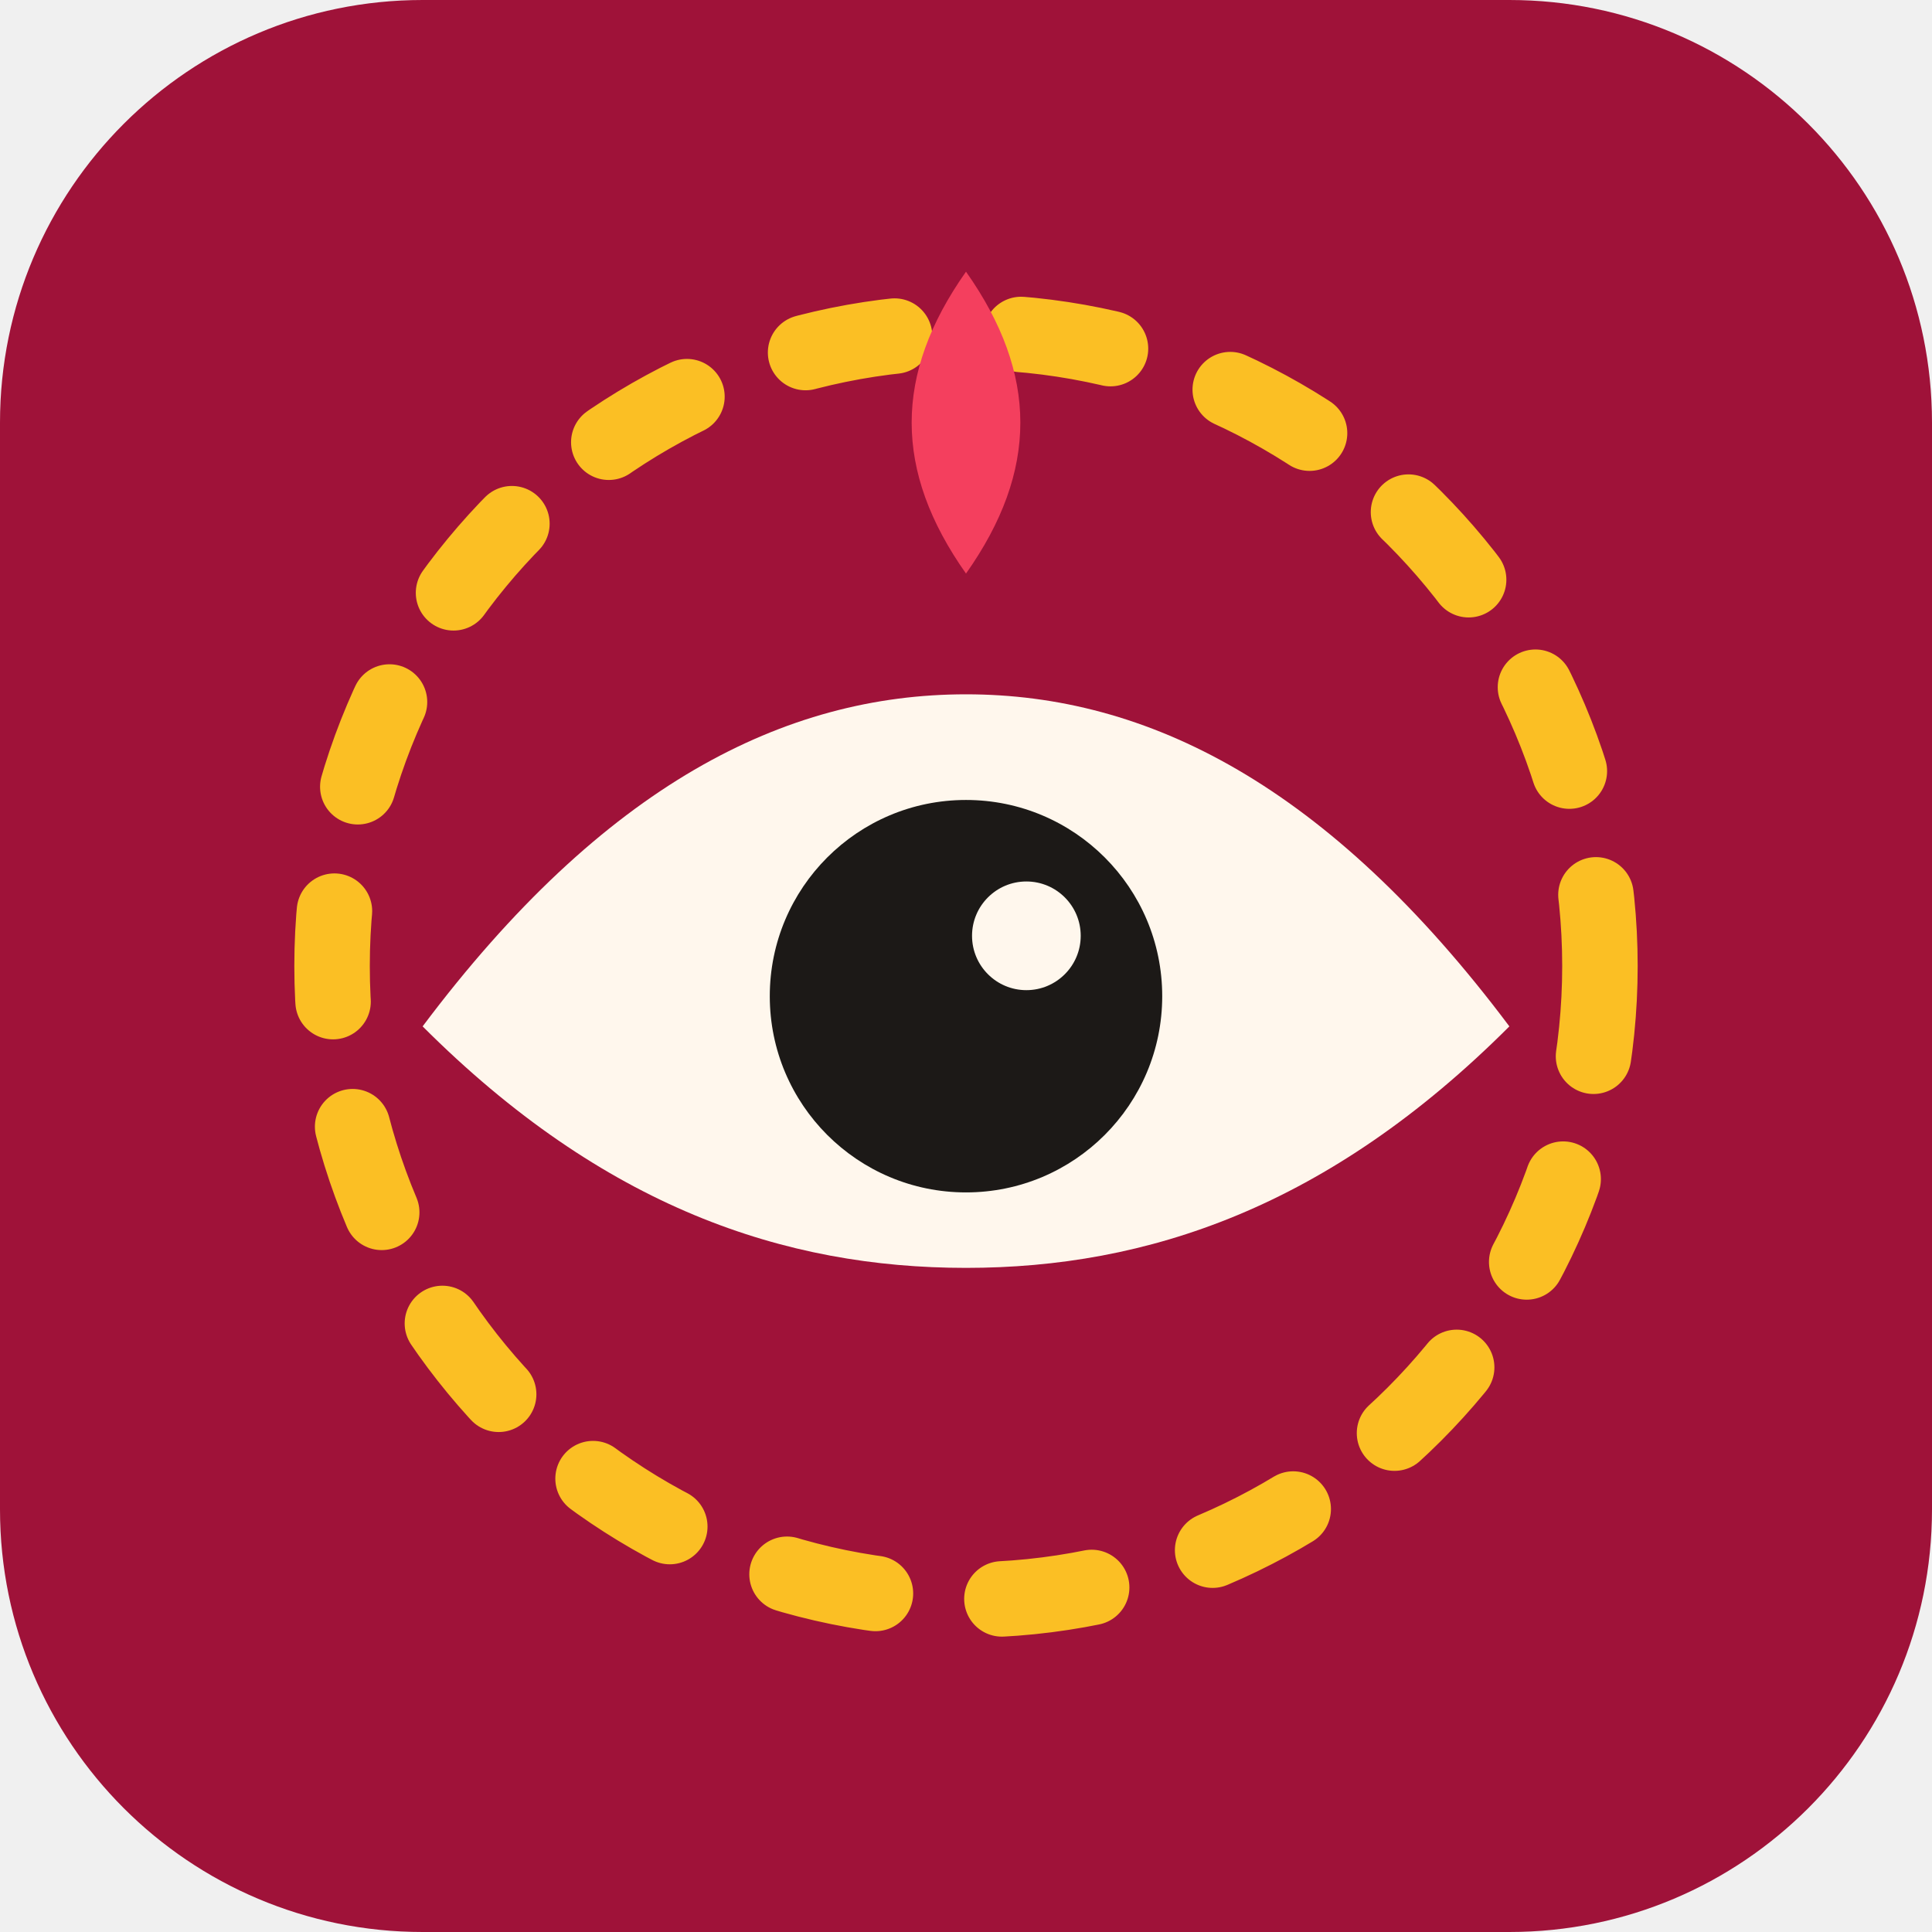
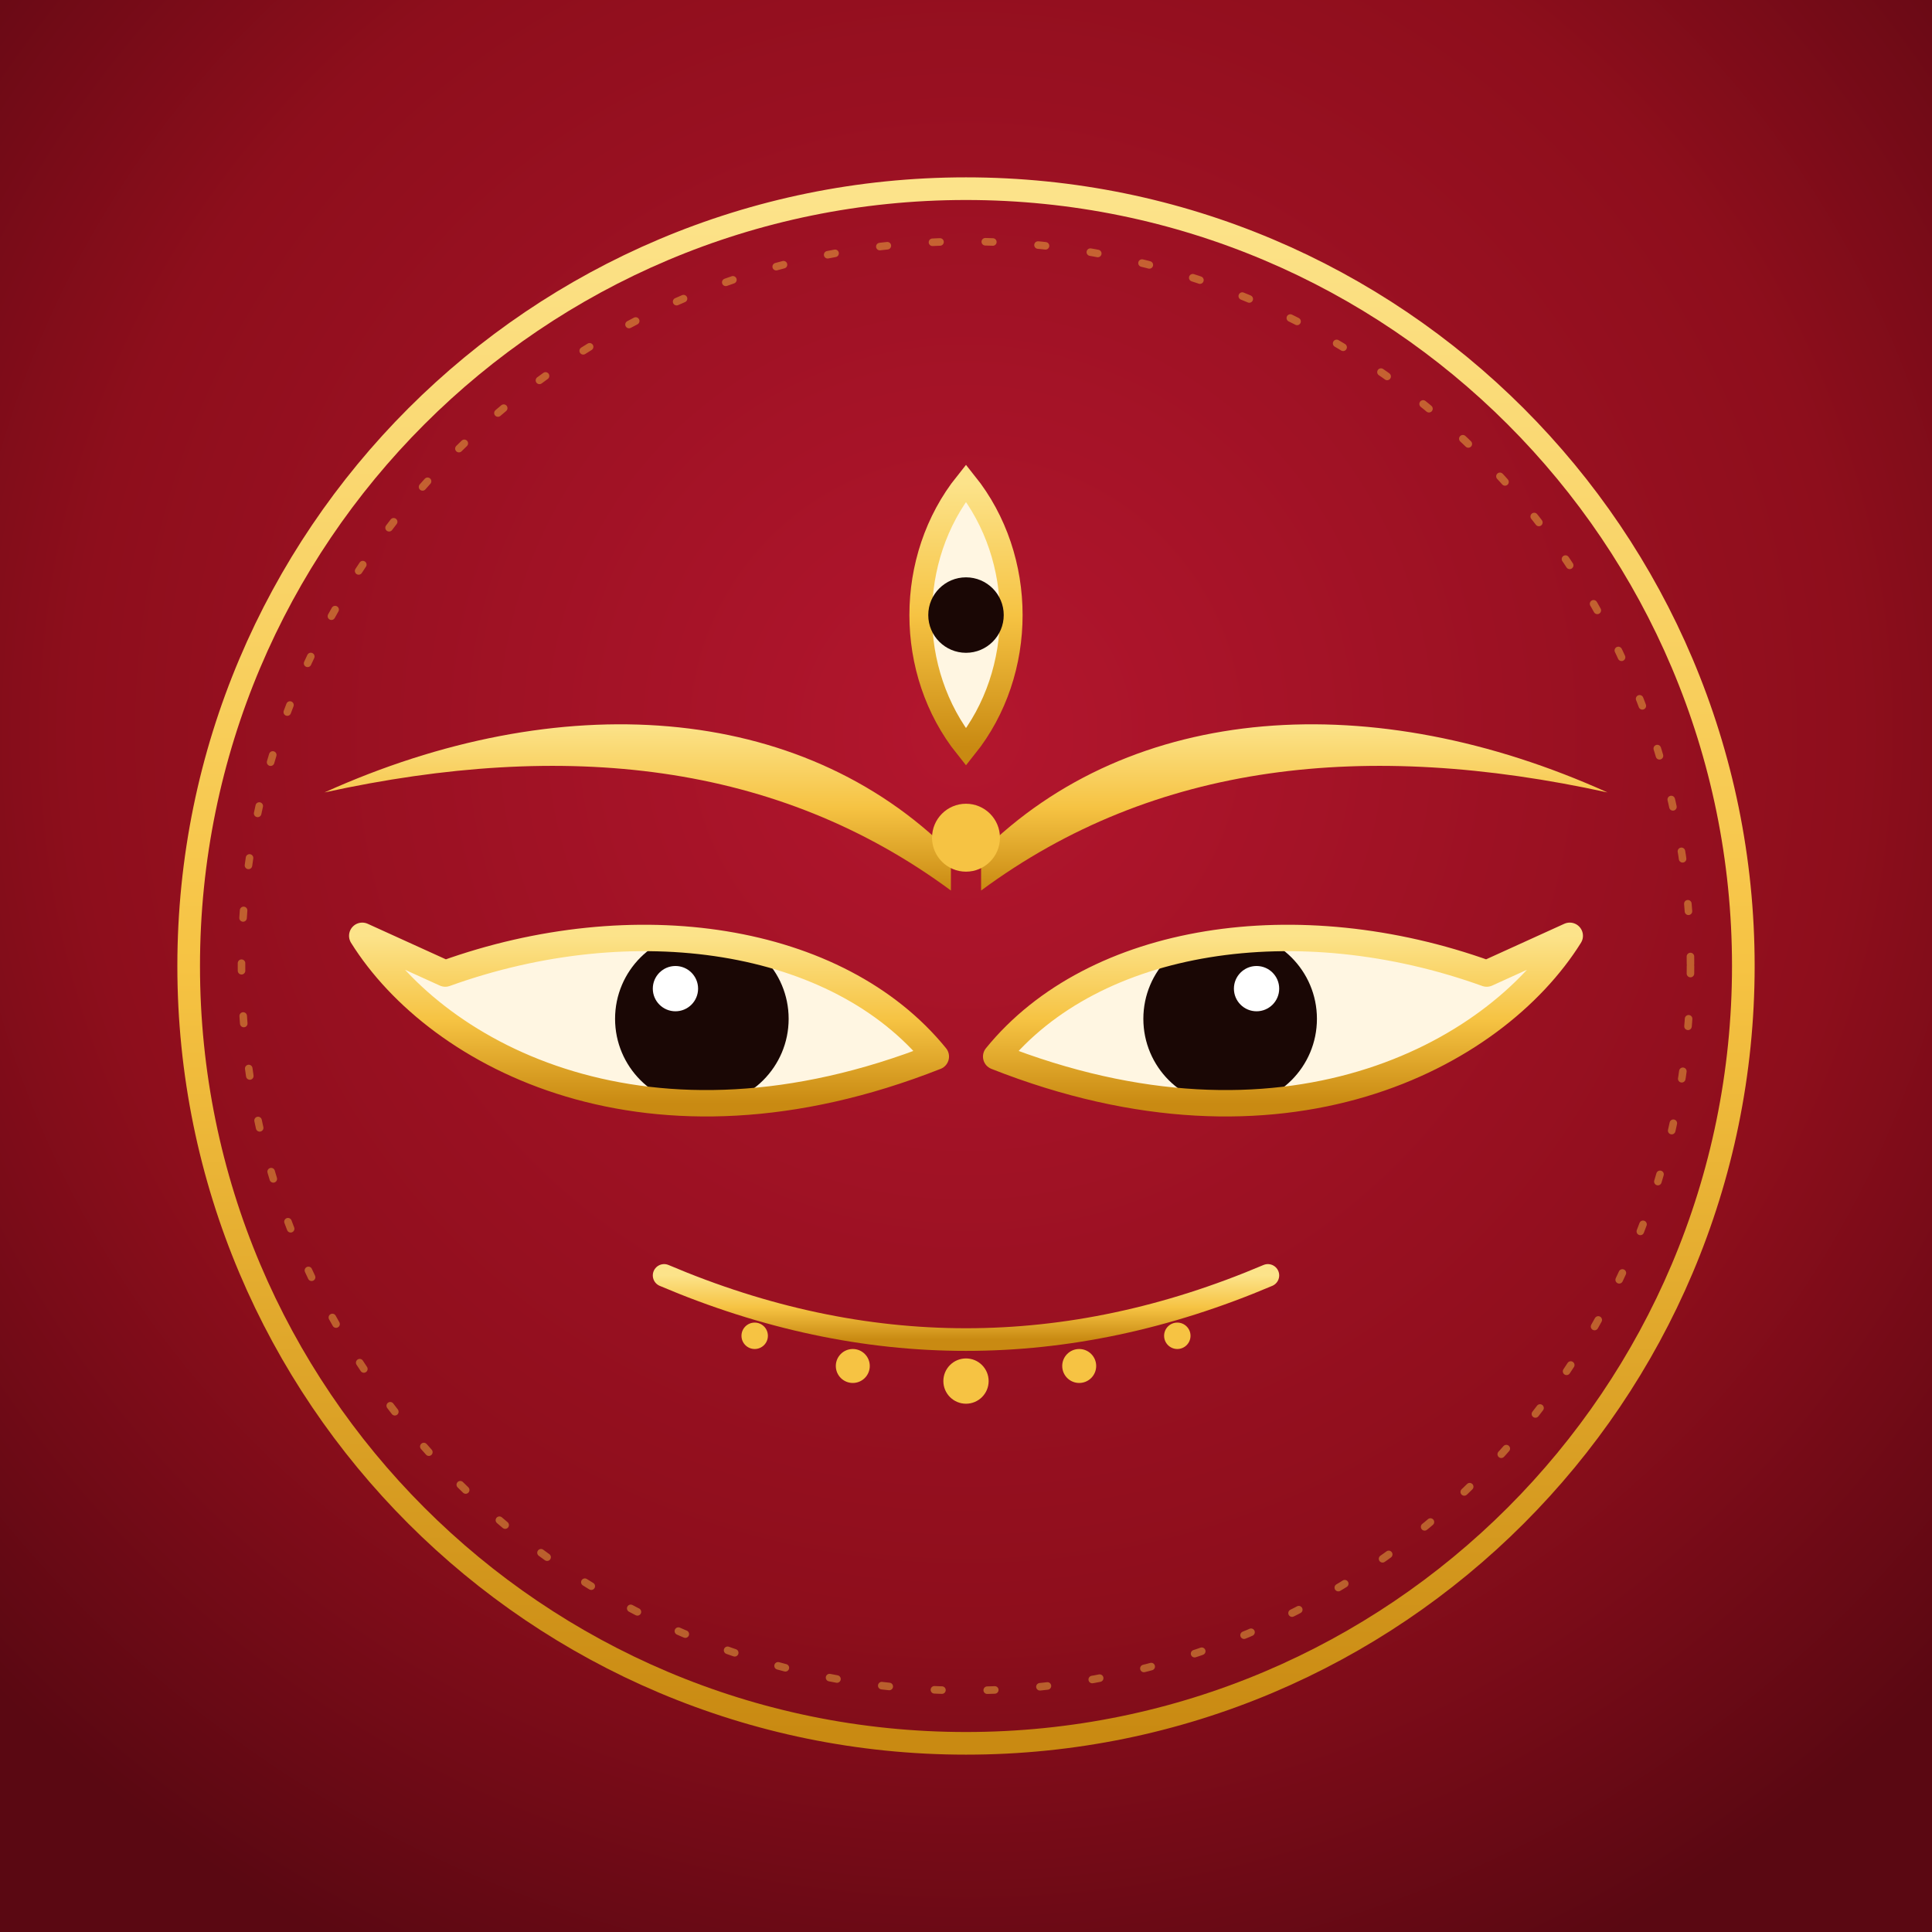
- <svg xmlns="http://www.w3.org/2000/svg" viewBox="0 0 64 64">
-   <rect width="64" height="64" rx="14" fill="#9F1239" />
-   <g fill="none" stroke="#FBBF24" stroke-width="2.5" stroke-linecap="round">
-     <circle cx="32" cy="32" r="21" stroke-dasharray="3 4.2" />
+ <svg xmlns="http://www.w3.org/2000/svg" xmlns:xlink="http://www.w3.org/1999/xlink" viewBox="0 0 512 512">
+   <defs>
+     <radialGradient id="bg" cx="50%" cy="38%" r="70%">
+       <stop offset="0" stop-color="#B3162E" />
+       <stop offset=".65" stop-color="#8E0E1C" />
+       <stop offset="1" stop-color="#5A0812" />
+     </radialGradient>
+     <linearGradient id="gold" x1="0" y1="0" x2="0" y2="1">
+       <stop offset="0" stop-color="#FCE38A" />
+       <stop offset=".5" stop-color="#F6C343" />
+       <stop offset="1" stop-color="#C98A12" />
+     </linearGradient>
+     <clipPath id="eyeClip">
+       <path d="M248 280 C 222 248, 168 240, 118 258 L 96 248 C 116 280, 172 310, 248 280 Z" />
+     </clipPath>
+     <g id="half">
+       <path d="M252 226 C 212 186, 148 182, 86 210 C 150 196, 206 202, 252 236 Z" fill="url(#gold)" />
+       <path d="M248 280 C 222 248, 168 240, 118 258 L 96 248 C 116 280, 172 310, 248 280 Z" fill="#FFF6E2" />
+       <g clip-path="url(#eyeClip)">
+         <circle cx="186" cy="270" r="23" fill="#1A0705" />
+         <circle cx="179" cy="262" r="6" fill="#fff" />
+       </g>
+       <path d="M248 280 C 222 248, 168 240, 118 258 L 96 248 C 116 280, 172 310, 248 280 Z" fill="none" stroke="url(#gold)" stroke-width="7" stroke-linejoin="round" />
+     </g>
+   </defs>
+   <rect width="512" height="512" fill="url(#bg)" />
+   <circle cx="256" cy="256" r="206" fill="none" stroke="url(#gold)" stroke-width="6" />
+   <circle cx="256" cy="256" r="192" fill="none" stroke="#F6C343" stroke-opacity=".45" stroke-width="2" stroke-dasharray="2 12" stroke-linecap="round" />
+   <use xlink:href="#half" />
+   <use xlink:href="#half" transform="translate(512 0) scale(-1 1)" />
+   <path d="M256 128 C 272 148, 272 178, 256 198 C 240 178, 240 148, 256 128 Z" fill="#FFF6E2" stroke="url(#gold)" stroke-width="6" />
+   <circle cx="256" cy="163" r="10" fill="#1A0705" />
+   <circle cx="256" cy="222" r="9" fill="#F6C343" />
+   <path d="M176 338 Q 256 372 336 338" fill="none" stroke="url(#gold)" stroke-width="6" stroke-linecap="round" />
+   <g fill="#F6C343">
+     <circle cx="256" cy="366" r="6" />
+     <circle cx="226" cy="362" r="4.5" />
+     <circle cx="286" cy="362" r="4.5" />
+     <circle cx="200" cy="354" r="3.5" />
+     <circle cx="312" cy="354" r="3.5" />
  </g>
-   <path d="M14 34c6-8 12-11 18-11s12 3 18 11c-6 6-12 8-18 8s-12-2-18-8Z" fill="#FFF7ED" />
-   <circle cx="32" cy="33" r="6.5" fill="#1C1917" />
-   <circle cx="34" cy="31" r="1.8" fill="#FFF7ED" />
-   <path d="M32 9c2.4 3.4 2.4 6.6 0 10-2.4-3.4-2.4-6.6 0-10Z" fill="#F43F5E" />
</svg>
